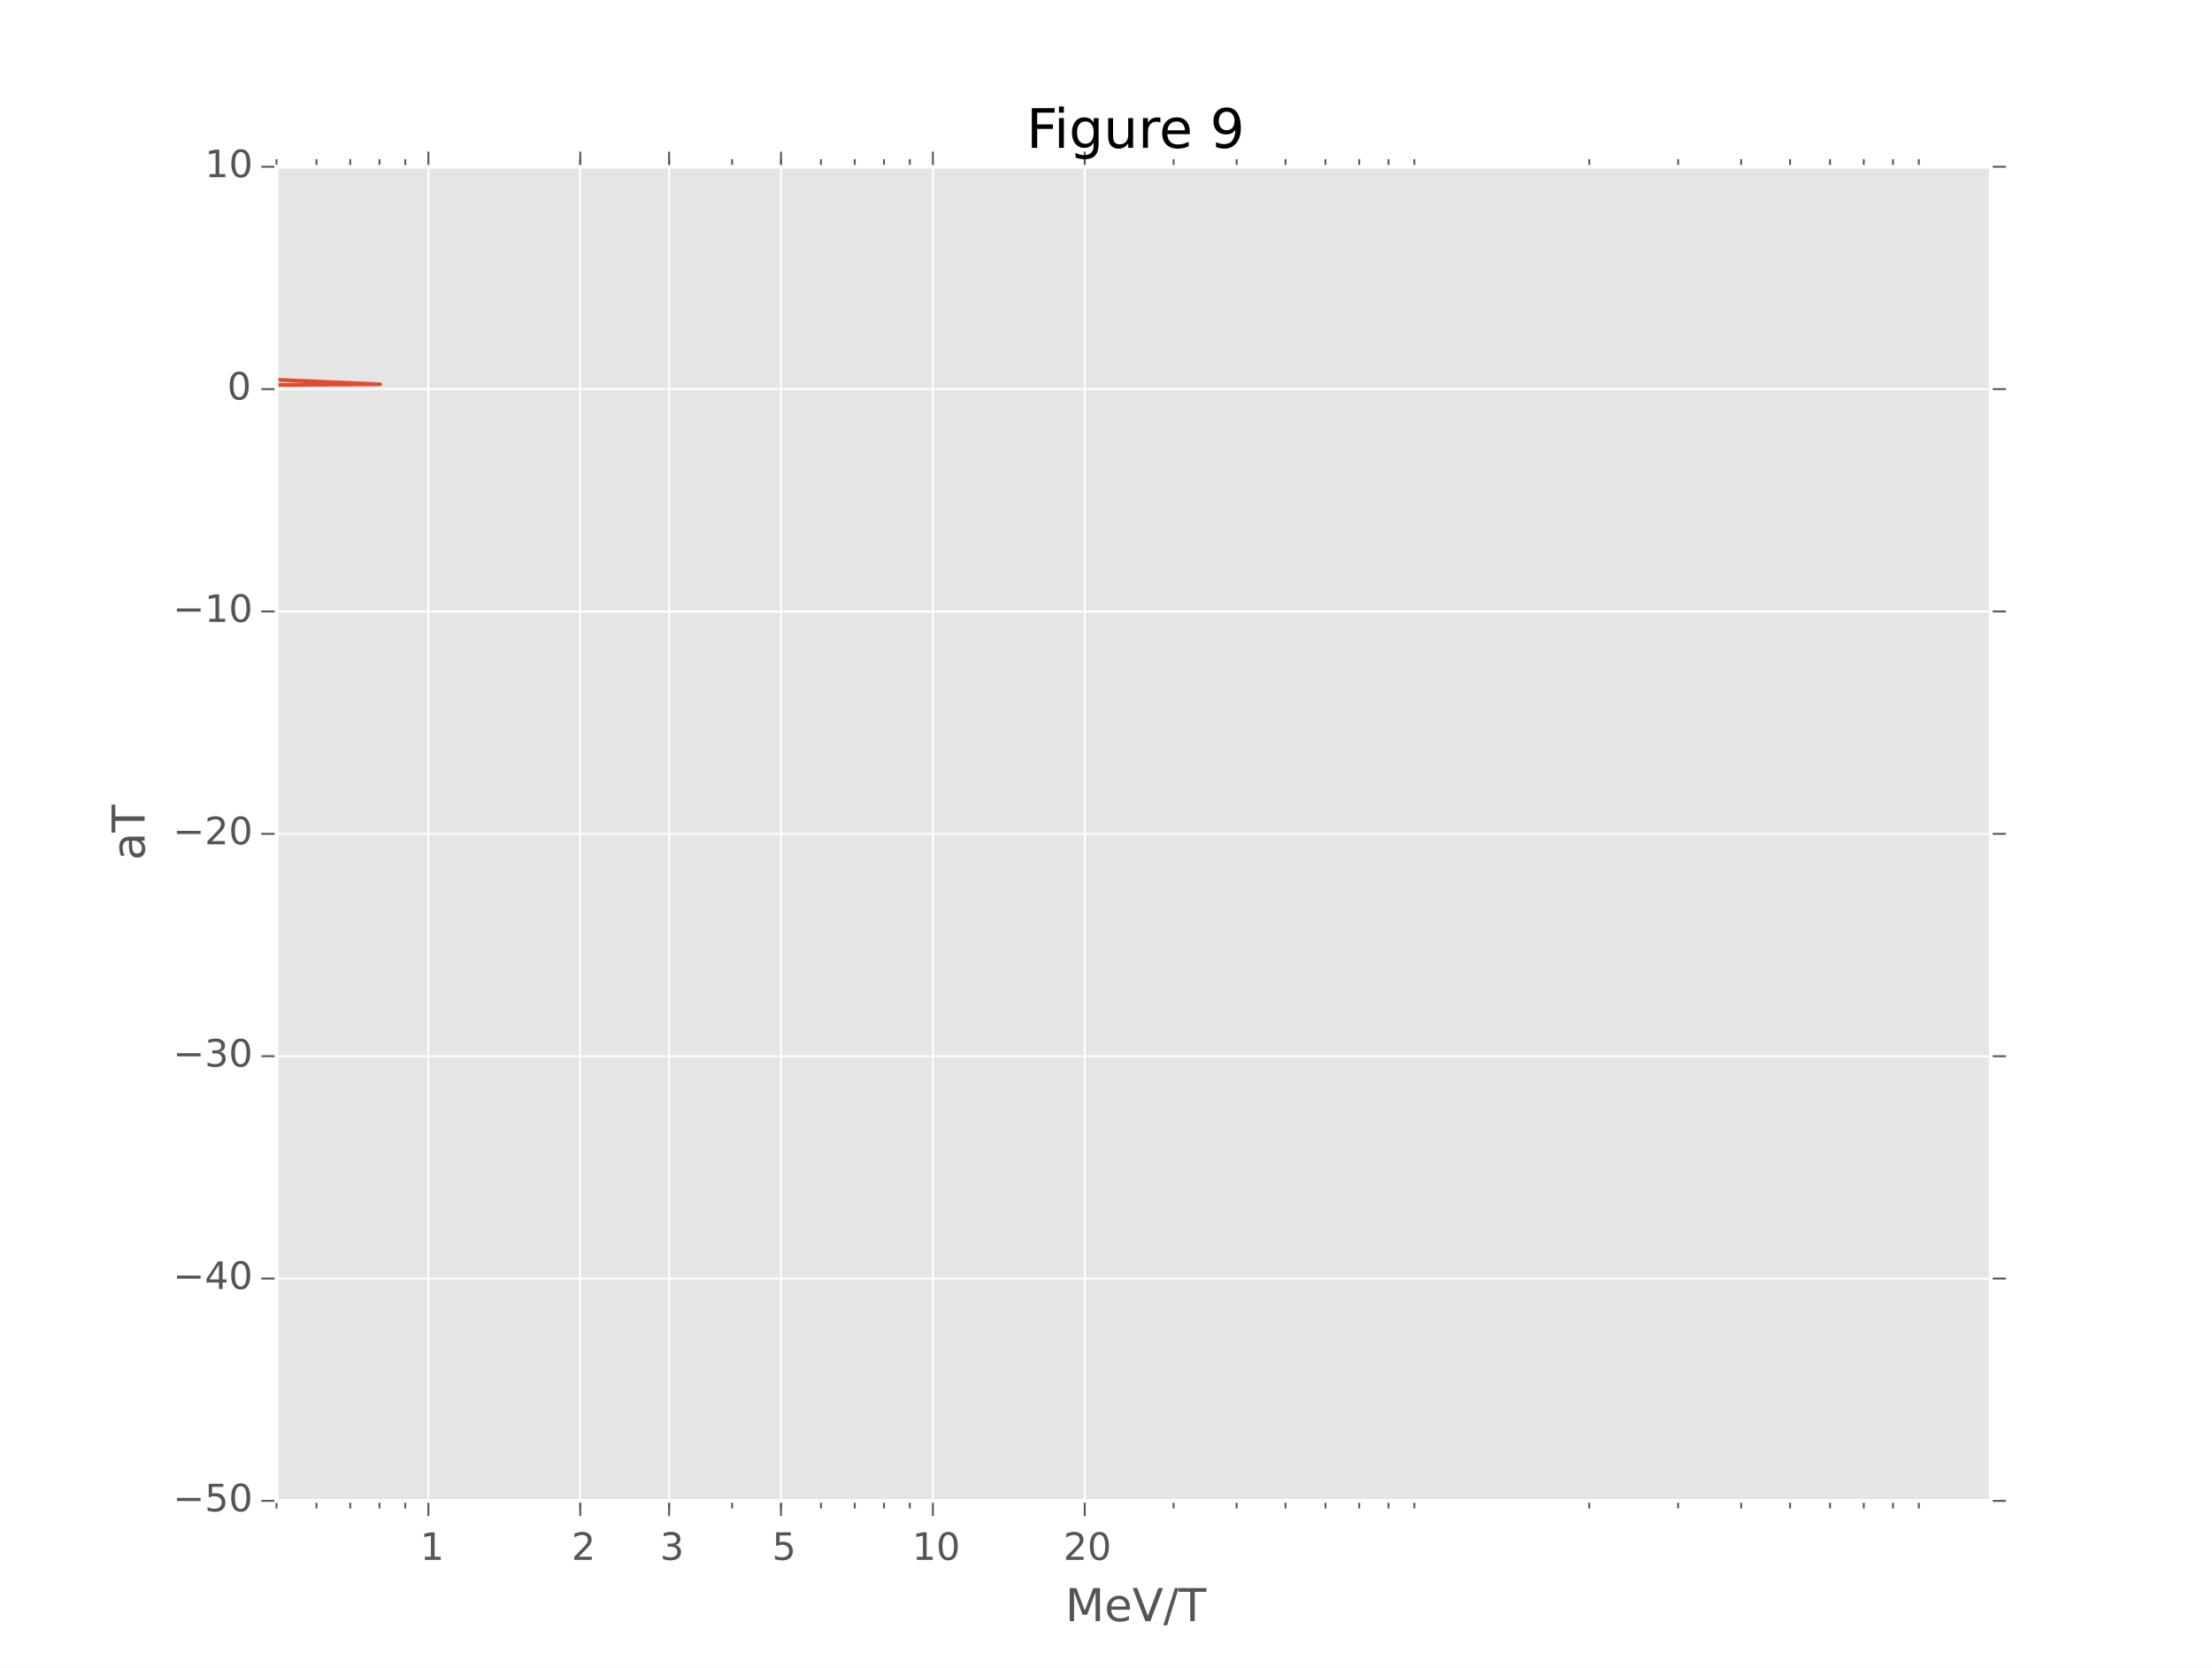
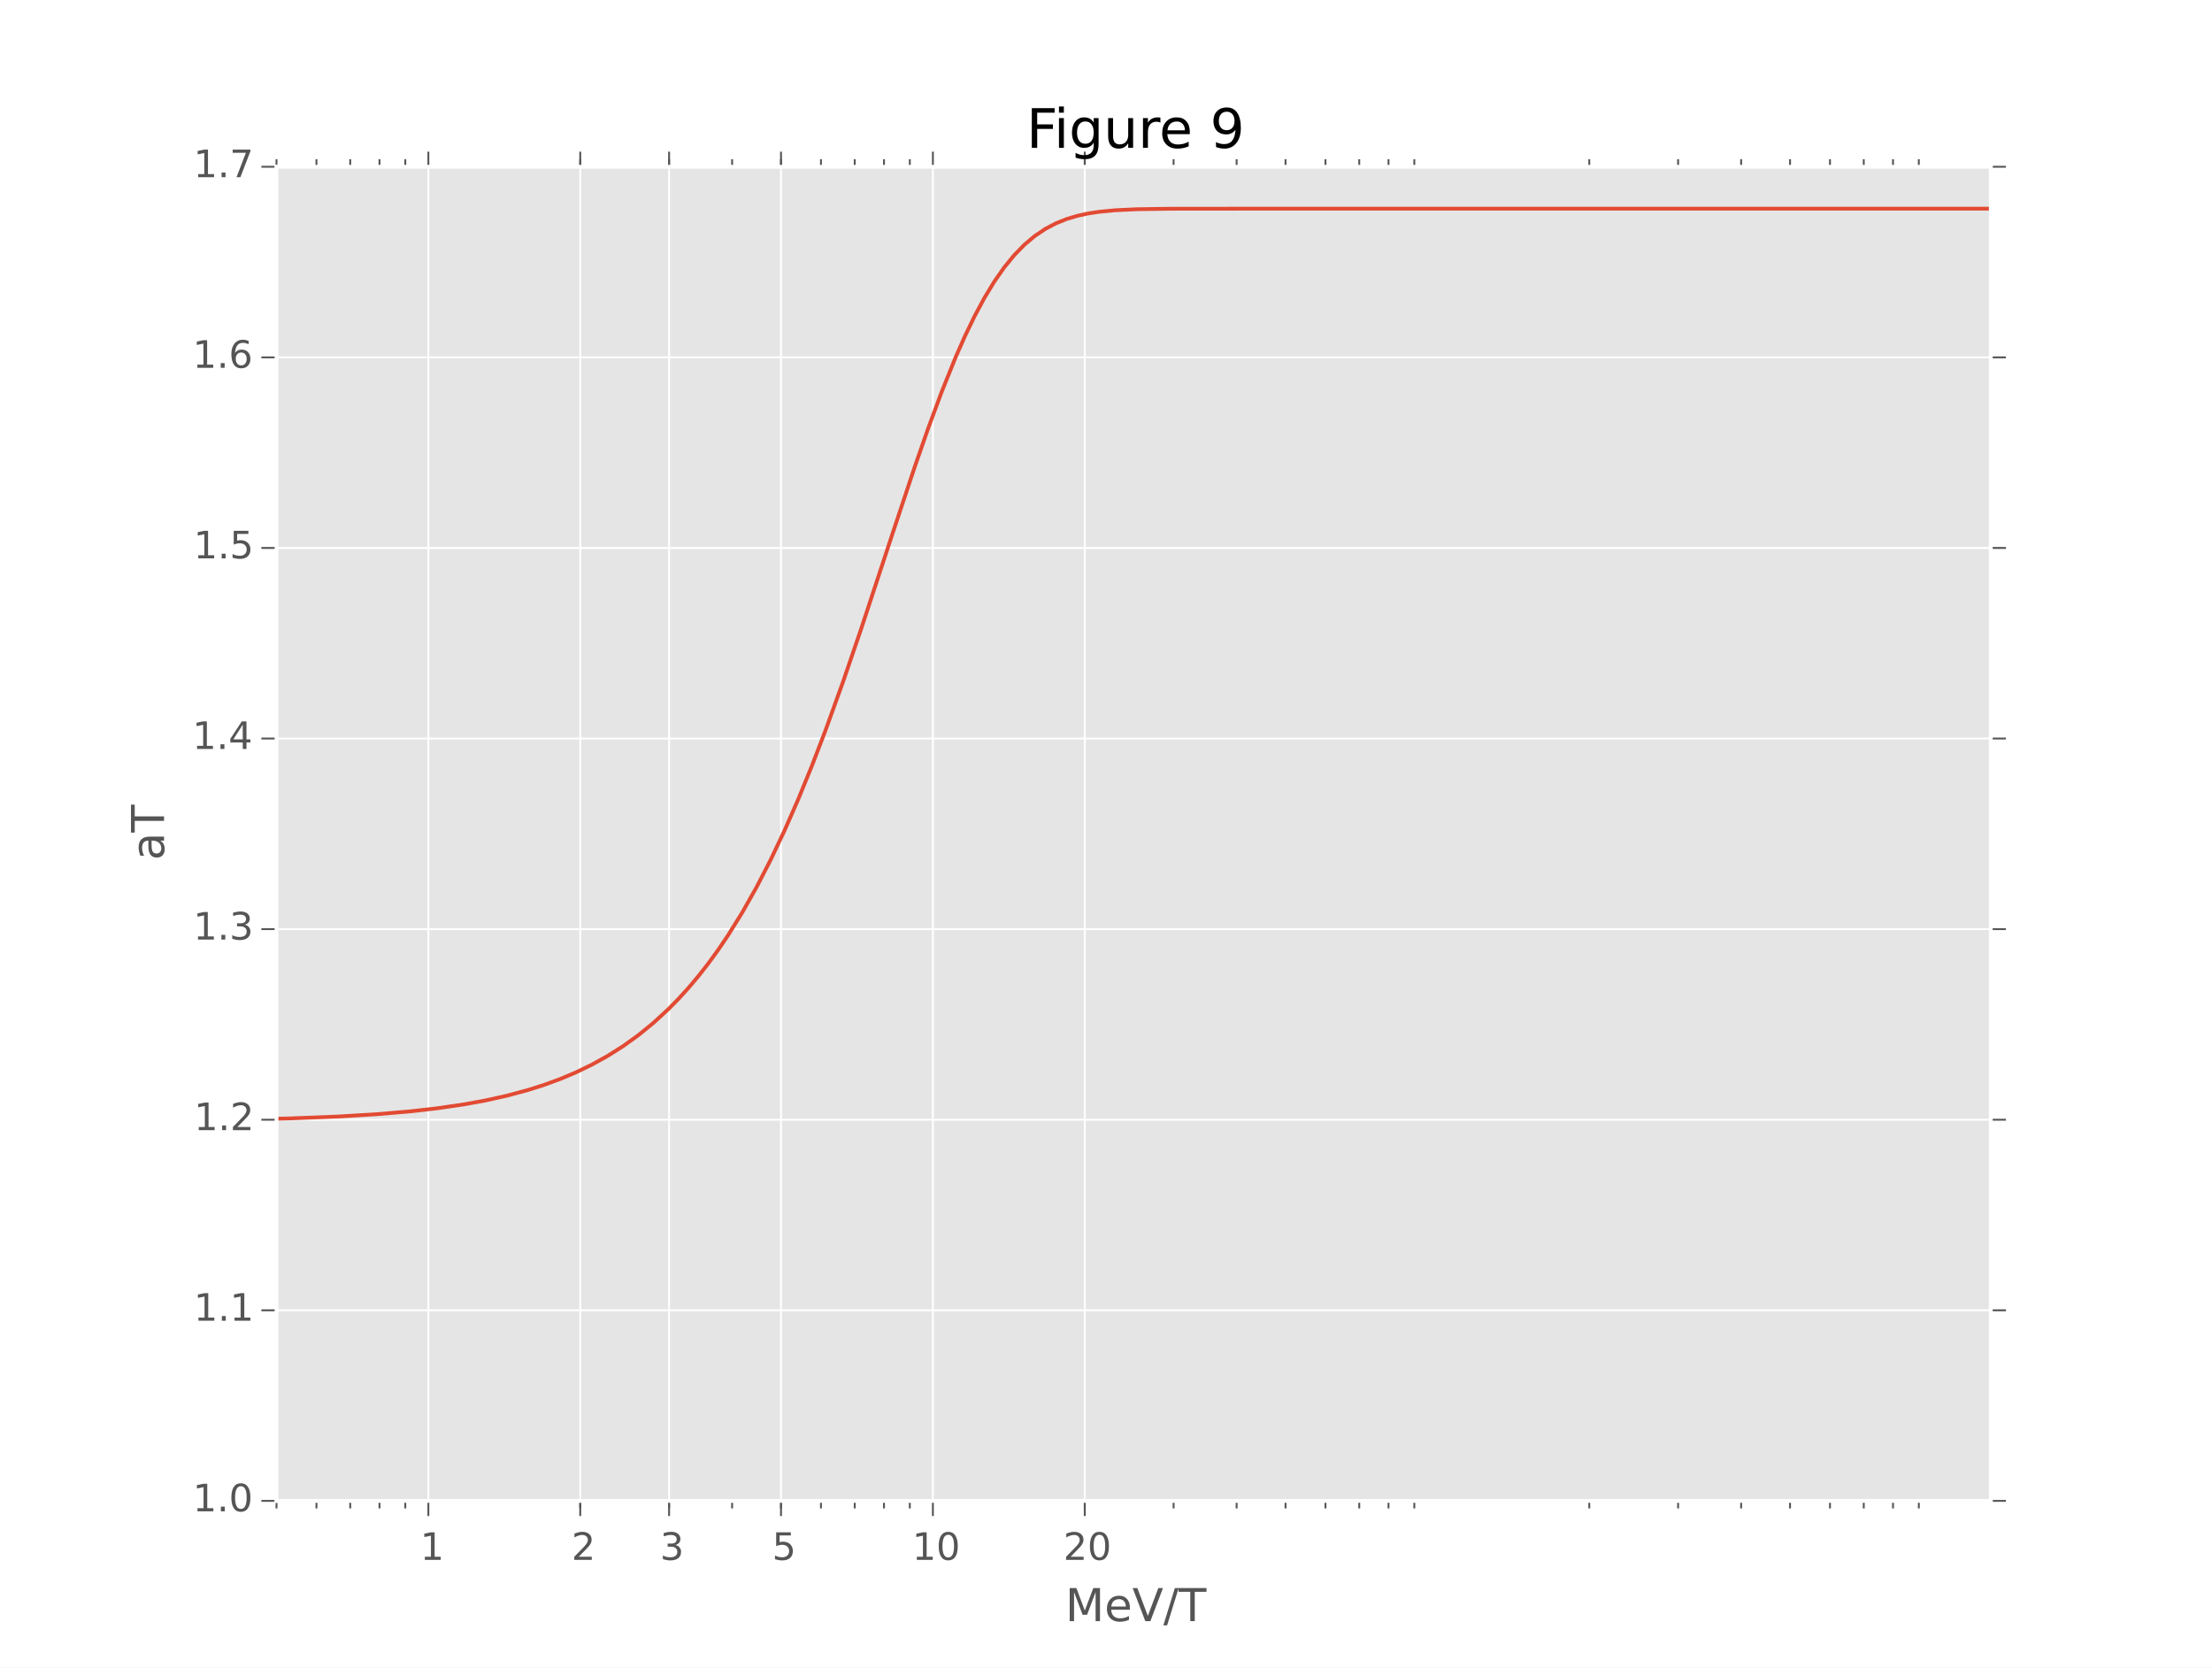
<svg xmlns="http://www.w3.org/2000/svg" xmlns:xlink="http://www.w3.org/1999/xlink" height="441pt" version="1.1" viewBox="0 0 585 441" width="585pt">
  <defs>
    <style type="text/css">
*{stroke-linecap:butt;stroke-linejoin:round;}
  </style>
  </defs>
  <g id="figure_1">
    <g id="patch_1">
      <path d=" M0 441 L585 441 L585 0 L0 0 z " style="fill:#ffffff;" />
    </g>
    <g id="axes_1">
      <g id="patch_2">
        <path d=" M73.125 396.9 L526.5 396.9 L526.5 44.1 L73.125 44.1 z " style="fill:#e5e5e5;" />
      </g>
      <g id="matplotlib.axis_1">
        <g id="xtick_1">
          <g id="line2d_1">
            <path clip-path="url(#p5873ec822d)" d=" M113.29 396.9 L113.29 44.1" style="fill:none;stroke:#ffffff;stroke-linecap:square;stroke-width:0.5;" />
          </g>
          <g id="line2d_2">
            <defs>
              <path d=" M0 0 L0 4" id="m64c3aef5f4" style="stroke:#555555;stroke-width:0.5;" />
            </defs>
            <g>
              <use style="fill:#555555;stroke:#555555;stroke-width:0.5;" x="113.29" xlink:href="#m64c3aef5f4" y="396.9" />
            </g>
          </g>
          <g id="line2d_3">
            <defs>
              <path d=" M0 0 L0 -4" id="m91191bb255" style="stroke:#555555;stroke-width:0.5;" />
            </defs>
            <g>
              <use style="fill:#555555;stroke:#555555;stroke-width:0.5;" x="113.29" xlink:href="#m91191bb255" y="44.1" />
            </g>
          </g>
          <g id="text_1">
            <defs>
              <path d=" M12.406 8.297 L28.516 8.297 L28.516 63.922 L10.984 60.406 L10.984 69.391 L28.422 72.906 L38.281 72.906 L38.281 8.297 L54.391 8.297 L54.391 0 L12.406 0 z " id="BitstreamVeraSans-Roman-31" />
            </defs>
            <g style="fill:#555555;" transform="translate(111.12 412.4984)scale(0.1 -0.1)">
              <use xlink:href="#BitstreamVeraSans-Roman-31" />
            </g>
          </g>
        </g>
        <g id="xtick_2">
          <g id="line2d_4">
            <path clip-path="url(#p5873ec822d)" d=" M153.456 396.9 L153.456 44.1" style="fill:none;stroke:#ffffff;stroke-linecap:square;stroke-width:0.5;" />
          </g>
          <g id="line2d_5">
            <g>
              <use style="fill:#555555;stroke:#555555;stroke-width:0.5;" x="153.456" xlink:href="#m64c3aef5f4" y="396.9" />
            </g>
          </g>
          <g id="line2d_6">
            <g>
              <use style="fill:#555555;stroke:#555555;stroke-width:0.5;" x="153.456" xlink:href="#m91191bb255" y="44.1" />
            </g>
          </g>
          <g id="text_2">
            <defs>
              <path d=" M19.188 8.297 L53.609 8.297 L53.609 0 L7.328 0 L7.328 8.297 Q12.938 14.109 22.625 23.891 Q32.328 33.688 34.812 36.531 Q39.547 41.844 41.422 45.531 Q43.312 49.219 43.312 52.781 Q43.312 58.594 39.234 62.25 Q35.156 65.922 28.609 65.922 Q23.969 65.922 18.812 64.312 Q13.672 62.703 7.812 59.422 L7.812 69.391 Q13.766 71.781 18.938 73 Q24.125 74.219 28.422 74.219 Q39.75 74.219 46.484 68.547 Q53.219 62.891 53.219 53.422 Q53.219 48.922 51.531 44.891 Q49.859 40.875 45.406 35.406 Q44.188 33.984 37.641 27.219 Q31.109 20.453 19.188 8.297" id="BitstreamVeraSans-Roman-32" />
            </defs>
            <g style="fill:#555555;" transform="translate(151.1417 412.4984)scale(0.1 -0.1)">
              <use xlink:href="#BitstreamVeraSans-Roman-32" />
            </g>
          </g>
        </g>
        <g id="xtick_3">
          <g id="line2d_7">
            <path clip-path="url(#p5873ec822d)" d=" M176.951 396.9 L176.951 44.1" style="fill:none;stroke:#ffffff;stroke-linecap:square;stroke-width:0.5;" />
          </g>
          <g id="line2d_8">
            <g>
              <use style="fill:#555555;stroke:#555555;stroke-width:0.5;" x="176.951" xlink:href="#m64c3aef5f4" y="396.9" />
            </g>
          </g>
          <g id="line2d_9">
            <g>
              <use style="fill:#555555;stroke:#555555;stroke-width:0.5;" x="176.951" xlink:href="#m91191bb255" y="44.1" />
            </g>
          </g>
          <g id="text_3">
            <defs>
              <path d=" M40.578 39.312 Q47.656 37.797 51.625 33 Q55.609 28.219 55.609 21.188 Q55.609 10.406 48.188 4.484 Q40.766 -1.422 27.094 -1.422 Q22.516 -1.422 17.656 -0.516 Q12.797 0.391 7.625 2.203 L7.625 11.719 Q11.719 9.328 16.594 8.109 Q21.484 6.891 26.812 6.891 Q36.078 6.891 40.938 10.547 Q45.797 14.203 45.797 21.188 Q45.797 27.641 41.281 31.266 Q36.766 34.906 28.719 34.906 L20.219 34.906 L20.219 43.016 L29.109 43.016 Q36.375 43.016 40.234 45.922 Q44.094 48.828 44.094 54.297 Q44.094 59.906 40.109 62.906 Q36.141 65.922 28.719 65.922 Q24.656 65.922 20.016 65.031 Q15.375 64.156 9.812 62.312 L9.812 71.094 Q15.438 72.656 20.344 73.438 Q25.25 74.219 29.594 74.219 Q40.828 74.219 47.359 69.109 Q53.906 64.016 53.906 55.328 Q53.906 49.266 50.438 45.094 Q46.969 40.922 40.578 39.312" id="BitstreamVeraSans-Roman-33" />
            </defs>
            <g style="fill:#555555;" transform="translate(174.5517 412.4984)scale(0.1 -0.1)">
              <use xlink:href="#BitstreamVeraSans-Roman-33" />
            </g>
          </g>
        </g>
        <g id="xtick_4">
          <g id="line2d_10">
            <path clip-path="url(#p5873ec822d)" d=" M206.551 396.9 L206.551 44.1" style="fill:none;stroke:#ffffff;stroke-linecap:square;stroke-width:0.5;" />
          </g>
          <g id="line2d_11">
            <g>
              <use style="fill:#555555;stroke:#555555;stroke-width:0.5;" x="206.551" xlink:href="#m64c3aef5f4" y="396.9" />
            </g>
          </g>
          <g id="line2d_12">
            <g>
              <use style="fill:#555555;stroke:#555555;stroke-width:0.5;" x="206.551" xlink:href="#m91191bb255" y="44.1" />
            </g>
          </g>
          <g id="text_4">
            <defs>
              <path d=" M10.797 72.906 L49.516 72.906 L49.516 64.594 L19.828 64.594 L19.828 46.734 Q21.969 47.469 24.109 47.828 Q26.266 48.188 28.422 48.188 Q40.625 48.188 47.75 41.5 Q54.891 34.812 54.891 23.391 Q54.891 11.625 47.562 5.094 Q40.234 -1.422 26.906 -1.422 Q22.312 -1.422 17.547 -0.641 Q12.797 0.141 7.719 1.703 L7.719 11.625 Q12.109 9.234 16.797 8.062 Q21.484 6.891 26.703 6.891 Q35.156 6.891 40.078 11.328 Q45.016 15.766 45.016 23.391 Q45.016 31 40.078 35.438 Q35.156 39.891 26.703 39.891 Q22.75 39.891 18.812 39.016 Q14.891 38.141 10.797 36.281 z " id="BitstreamVeraSans-Roman-35" />
            </defs>
            <g style="fill:#555555;" transform="translate(204.1928 412.4984)scale(0.1 -0.1)">
              <use xlink:href="#BitstreamVeraSans-Roman-35" />
            </g>
          </g>
        </g>
        <g id="xtick_5">
          <g id="line2d_13">
            <path clip-path="url(#p5873ec822d)" d=" M246.717 396.9 L246.717 44.1" style="fill:none;stroke:#ffffff;stroke-linecap:square;stroke-width:0.5;" />
          </g>
          <g id="line2d_14">
            <g>
              <use style="fill:#555555;stroke:#555555;stroke-width:0.5;" x="246.717" xlink:href="#m64c3aef5f4" y="396.9" />
            </g>
          </g>
          <g id="line2d_15">
            <g>
              <use style="fill:#555555;stroke:#555555;stroke-width:0.5;" x="246.717" xlink:href="#m91191bb255" y="44.1" />
            </g>
          </g>
          <g id="text_5">
            <defs>
              <path d=" M31.781 66.406 Q24.172 66.406 20.328 58.906 Q16.5 51.422 16.5 36.375 Q16.5 21.391 20.328 13.891 Q24.172 6.391 31.781 6.391 Q39.453 6.391 43.281 13.891 Q47.125 21.391 47.125 36.375 Q47.125 51.422 43.281 58.906 Q39.453 66.406 31.781 66.406 M31.781 74.219 Q44.047 74.219 50.516 64.516 Q56.984 54.828 56.984 36.375 Q56.984 17.969 50.516 8.266 Q44.047 -1.422 31.781 -1.422 Q19.531 -1.422 13.062 8.266 Q6.594 17.969 6.594 36.375 Q6.594 54.828 13.062 64.516 Q19.531 74.219 31.781 74.219" id="BitstreamVeraSans-Roman-30" />
            </defs>
            <g style="fill:#555555;" transform="translate(241.2355 412.4984)scale(0.1 -0.1)">
              <use xlink:href="#BitstreamVeraSans-Roman-31" />
              <use x="63.623" xlink:href="#BitstreamVeraSans-Roman-30" />
            </g>
          </g>
        </g>
        <g id="xtick_6">
          <g id="line2d_16">
            <path clip-path="url(#p5873ec822d)" d=" M286.882 396.9 L286.882 44.1" style="fill:none;stroke:#ffffff;stroke-linecap:square;stroke-width:0.5;" />
          </g>
          <g id="line2d_17">
            <g>
              <use style="fill:#555555;stroke:#555555;stroke-width:0.5;" x="286.882" xlink:href="#m64c3aef5f4" y="396.9" />
            </g>
          </g>
          <g id="line2d_18">
            <g>
              <use style="fill:#555555;stroke:#555555;stroke-width:0.5;" x="286.882" xlink:href="#m91191bb255" y="44.1" />
            </g>
          </g>
          <g id="text_6">
            <g style="fill:#555555;" transform="translate(281.2181 412.4984)scale(0.1 -0.1)">
              <use xlink:href="#BitstreamVeraSans-Roman-32" />
              <use x="63.623" xlink:href="#BitstreamVeraSans-Roman-30" />
            </g>
          </g>
        </g>
        <g id="xtick_7">
          <g id="line2d_19">
            <defs>
              <path d=" M0 0 L0 2" id="m7c1be8cc89" style="stroke:#555555;stroke-width:0.5;" />
            </defs>
            <g>
              <use style="fill:#555555;stroke:#555555;stroke-width:0.5;" x="73.125" xlink:href="#m7c1be8cc89" y="396.9" />
            </g>
          </g>
          <g id="line2d_20">
            <defs>
              <path d=" M0 0 L0 -2" id="m590dc32cdf" style="stroke:#555555;stroke-width:0.5;" />
            </defs>
            <g>
              <use style="fill:#555555;stroke:#555555;stroke-width:0.5;" x="73.125" xlink:href="#m590dc32cdf" y="44.1" />
            </g>
          </g>
        </g>
        <g id="xtick_8">
          <g id="line2d_21">
            <g>
              <use style="fill:#555555;stroke:#555555;stroke-width:0.5;" x="83.69" xlink:href="#m7c1be8cc89" y="396.9" />
            </g>
          </g>
          <g id="line2d_22">
            <g>
              <use style="fill:#555555;stroke:#555555;stroke-width:0.5;" x="83.69" xlink:href="#m590dc32cdf" y="44.1" />
            </g>
          </g>
        </g>
        <g id="xtick_9">
          <g id="line2d_23">
            <g>
              <use style="fill:#555555;stroke:#555555;stroke-width:0.5;" x="92.622" xlink:href="#m7c1be8cc89" y="396.9" />
            </g>
          </g>
          <g id="line2d_24">
            <g>
              <use style="fill:#555555;stroke:#555555;stroke-width:0.5;" x="92.622" xlink:href="#m590dc32cdf" y="44.1" />
            </g>
          </g>
        </g>
        <g id="xtick_10">
          <g id="line2d_25">
            <g>
              <use style="fill:#555555;stroke:#555555;stroke-width:0.5;" x="100.36" xlink:href="#m7c1be8cc89" y="396.9" />
            </g>
          </g>
          <g id="line2d_26">
            <g>
              <use style="fill:#555555;stroke:#555555;stroke-width:0.5;" x="100.36" xlink:href="#m590dc32cdf" y="44.1" />
            </g>
          </g>
        </g>
        <g id="xtick_11">
          <g id="line2d_27">
            <g>
              <use style="fill:#555555;stroke:#555555;stroke-width:0.5;" x="107.185" xlink:href="#m7c1be8cc89" y="396.9" />
            </g>
          </g>
          <g id="line2d_28">
            <g>
              <use style="fill:#555555;stroke:#555555;stroke-width:0.5;" x="107.185" xlink:href="#m590dc32cdf" y="44.1" />
            </g>
          </g>
        </g>
        <g id="xtick_12">
          <g id="line2d_29">
            <g>
              <use style="fill:#555555;stroke:#555555;stroke-width:0.5;" x="153.456" xlink:href="#m7c1be8cc89" y="396.9" />
            </g>
          </g>
          <g id="line2d_30">
            <g>
              <use style="fill:#555555;stroke:#555555;stroke-width:0.5;" x="153.456" xlink:href="#m590dc32cdf" y="44.1" />
            </g>
          </g>
        </g>
        <g id="xtick_13">
          <g id="line2d_31">
            <g>
              <use style="fill:#555555;stroke:#555555;stroke-width:0.5;" x="176.951" xlink:href="#m7c1be8cc89" y="396.9" />
            </g>
          </g>
          <g id="line2d_32">
            <g>
              <use style="fill:#555555;stroke:#555555;stroke-width:0.5;" x="176.951" xlink:href="#m590dc32cdf" y="44.1" />
            </g>
          </g>
        </g>
        <g id="xtick_14">
          <g id="line2d_33">
            <g>
              <use style="fill:#555555;stroke:#555555;stroke-width:0.5;" x="193.621" xlink:href="#m7c1be8cc89" y="396.9" />
            </g>
          </g>
          <g id="line2d_34">
            <g>
              <use style="fill:#555555;stroke:#555555;stroke-width:0.5;" x="193.621" xlink:href="#m590dc32cdf" y="44.1" />
            </g>
          </g>
        </g>
        <g id="xtick_15">
          <g id="line2d_35">
            <g>
              <use style="fill:#555555;stroke:#555555;stroke-width:0.5;" x="206.551" xlink:href="#m7c1be8cc89" y="396.9" />
            </g>
          </g>
          <g id="line2d_36">
            <g>
              <use style="fill:#555555;stroke:#555555;stroke-width:0.5;" x="206.551" xlink:href="#m590dc32cdf" y="44.1" />
            </g>
          </g>
        </g>
        <g id="xtick_16">
          <g id="line2d_37">
            <g>
              <use style="fill:#555555;stroke:#555555;stroke-width:0.5;" x="217.116" xlink:href="#m7c1be8cc89" y="396.9" />
            </g>
          </g>
          <g id="line2d_38">
            <g>
              <use style="fill:#555555;stroke:#555555;stroke-width:0.5;" x="217.116" xlink:href="#m590dc32cdf" y="44.1" />
            </g>
          </g>
        </g>
        <g id="xtick_17">
          <g id="line2d_39">
            <g>
              <use style="fill:#555555;stroke:#555555;stroke-width:0.5;" x="226.049" xlink:href="#m7c1be8cc89" y="396.9" />
            </g>
          </g>
          <g id="line2d_40">
            <g>
              <use style="fill:#555555;stroke:#555555;stroke-width:0.5;" x="226.049" xlink:href="#m590dc32cdf" y="44.1" />
            </g>
          </g>
        </g>
        <g id="xtick_18">
          <g id="line2d_41">
            <g>
              <use style="fill:#555555;stroke:#555555;stroke-width:0.5;" x="233.786" xlink:href="#m7c1be8cc89" y="396.9" />
            </g>
          </g>
          <g id="line2d_42">
            <g>
              <use style="fill:#555555;stroke:#555555;stroke-width:0.5;" x="233.786" xlink:href="#m590dc32cdf" y="44.1" />
            </g>
          </g>
        </g>
        <g id="xtick_19">
          <g id="line2d_43">
            <g>
              <use style="fill:#555555;stroke:#555555;stroke-width:0.5;" x="240.612" xlink:href="#m7c1be8cc89" y="396.9" />
            </g>
          </g>
          <g id="line2d_44">
            <g>
              <use style="fill:#555555;stroke:#555555;stroke-width:0.5;" x="240.612" xlink:href="#m590dc32cdf" y="44.1" />
            </g>
          </g>
        </g>
        <g id="xtick_20">
          <g id="line2d_45">
            <g>
              <use style="fill:#555555;stroke:#555555;stroke-width:0.5;" x="286.882" xlink:href="#m7c1be8cc89" y="396.9" />
            </g>
          </g>
          <g id="line2d_46">
            <g>
              <use style="fill:#555555;stroke:#555555;stroke-width:0.5;" x="286.882" xlink:href="#m590dc32cdf" y="44.1" />
            </g>
          </g>
        </g>
        <g id="xtick_21">
          <g id="line2d_47">
            <g>
              <use style="fill:#555555;stroke:#555555;stroke-width:0.5;" x="310.377" xlink:href="#m7c1be8cc89" y="396.9" />
            </g>
          </g>
          <g id="line2d_48">
            <g>
              <use style="fill:#555555;stroke:#555555;stroke-width:0.5;" x="310.377" xlink:href="#m590dc32cdf" y="44.1" />
            </g>
          </g>
        </g>
        <g id="xtick_22">
          <g id="line2d_49">
            <g>
              <use style="fill:#555555;stroke:#555555;stroke-width:0.5;" x="327.048" xlink:href="#m7c1be8cc89" y="396.9" />
            </g>
          </g>
          <g id="line2d_50">
            <g>
              <use style="fill:#555555;stroke:#555555;stroke-width:0.5;" x="327.048" xlink:href="#m590dc32cdf" y="44.1" />
            </g>
          </g>
        </g>
        <g id="xtick_23">
          <g id="line2d_51">
            <g>
              <use style="fill:#555555;stroke:#555555;stroke-width:0.5;" x="339.978" xlink:href="#m7c1be8cc89" y="396.9" />
            </g>
          </g>
          <g id="line2d_52">
            <g>
              <use style="fill:#555555;stroke:#555555;stroke-width:0.5;" x="339.978" xlink:href="#m590dc32cdf" y="44.1" />
            </g>
          </g>
        </g>
        <g id="xtick_24">
          <g id="line2d_53">
            <g>
              <use style="fill:#555555;stroke:#555555;stroke-width:0.5;" x="350.543" xlink:href="#m7c1be8cc89" y="396.9" />
            </g>
          </g>
          <g id="line2d_54">
            <g>
              <use style="fill:#555555;stroke:#555555;stroke-width:0.5;" x="350.543" xlink:href="#m590dc32cdf" y="44.1" />
            </g>
          </g>
        </g>
        <g id="xtick_25">
          <g id="line2d_55">
            <g>
              <use style="fill:#555555;stroke:#555555;stroke-width:0.5;" x="359.475" xlink:href="#m7c1be8cc89" y="396.9" />
            </g>
          </g>
          <g id="line2d_56">
            <g>
              <use style="fill:#555555;stroke:#555555;stroke-width:0.5;" x="359.475" xlink:href="#m590dc32cdf" y="44.1" />
            </g>
          </g>
        </g>
        <g id="xtick_26">
          <g id="line2d_57">
            <g>
              <use style="fill:#555555;stroke:#555555;stroke-width:0.5;" x="367.213" xlink:href="#m7c1be8cc89" y="396.9" />
            </g>
          </g>
          <g id="line2d_58">
            <g>
              <use style="fill:#555555;stroke:#555555;stroke-width:0.5;" x="367.213" xlink:href="#m590dc32cdf" y="44.1" />
            </g>
          </g>
        </g>
        <g id="xtick_27">
          <g id="line2d_59">
            <g>
              <use style="fill:#555555;stroke:#555555;stroke-width:0.5;" x="374.038" xlink:href="#m7c1be8cc89" y="396.9" />
            </g>
          </g>
          <g id="line2d_60">
            <g>
              <use style="fill:#555555;stroke:#555555;stroke-width:0.5;" x="374.038" xlink:href="#m590dc32cdf" y="44.1" />
            </g>
          </g>
        </g>
        <g id="xtick_28">
          <g id="line2d_61">
            <g>
              <use style="fill:#555555;stroke:#555555;stroke-width:0.5;" x="420.309" xlink:href="#m7c1be8cc89" y="396.9" />
            </g>
          </g>
          <g id="line2d_62">
            <g>
              <use style="fill:#555555;stroke:#555555;stroke-width:0.5;" x="420.309" xlink:href="#m590dc32cdf" y="44.1" />
            </g>
          </g>
        </g>
        <g id="xtick_29">
          <g id="line2d_63">
            <g>
              <use style="fill:#555555;stroke:#555555;stroke-width:0.5;" x="443.804" xlink:href="#m7c1be8cc89" y="396.9" />
            </g>
          </g>
          <g id="line2d_64">
            <g>
              <use style="fill:#555555;stroke:#555555;stroke-width:0.5;" x="443.804" xlink:href="#m590dc32cdf" y="44.1" />
            </g>
          </g>
        </g>
        <g id="xtick_30">
          <g id="line2d_65">
            <g>
              <use style="fill:#555555;stroke:#555555;stroke-width:0.5;" x="460.474" xlink:href="#m7c1be8cc89" y="396.9" />
            </g>
          </g>
          <g id="line2d_66">
            <g>
              <use style="fill:#555555;stroke:#555555;stroke-width:0.5;" x="460.474" xlink:href="#m590dc32cdf" y="44.1" />
            </g>
          </g>
        </g>
        <g id="xtick_31">
          <g id="line2d_67">
            <g>
              <use style="fill:#555555;stroke:#555555;stroke-width:0.5;" x="473.404" xlink:href="#m7c1be8cc89" y="396.9" />
            </g>
          </g>
          <g id="line2d_68">
            <g>
              <use style="fill:#555555;stroke:#555555;stroke-width:0.5;" x="473.404" xlink:href="#m590dc32cdf" y="44.1" />
            </g>
          </g>
        </g>
        <g id="xtick_32">
          <g id="line2d_69">
            <g>
              <use style="fill:#555555;stroke:#555555;stroke-width:0.5;" x="483.969" xlink:href="#m7c1be8cc89" y="396.9" />
            </g>
          </g>
          <g id="line2d_70">
            <g>
              <use style="fill:#555555;stroke:#555555;stroke-width:0.5;" x="483.969" xlink:href="#m590dc32cdf" y="44.1" />
            </g>
          </g>
        </g>
        <g id="xtick_33">
          <g id="line2d_71">
            <g>
              <use style="fill:#555555;stroke:#555555;stroke-width:0.5;" x="492.902" xlink:href="#m7c1be8cc89" y="396.9" />
            </g>
          </g>
          <g id="line2d_72">
            <g>
              <use style="fill:#555555;stroke:#555555;stroke-width:0.5;" x="492.902" xlink:href="#m590dc32cdf" y="44.1" />
            </g>
          </g>
        </g>
        <g id="xtick_34">
          <g id="line2d_73">
            <g>
              <use style="fill:#555555;stroke:#555555;stroke-width:0.5;" x="500.639" xlink:href="#m7c1be8cc89" y="396.9" />
            </g>
          </g>
          <g id="line2d_74">
            <g>
              <use style="fill:#555555;stroke:#555555;stroke-width:0.5;" x="500.639" xlink:href="#m590dc32cdf" y="44.1" />
            </g>
          </g>
        </g>
        <g id="xtick_35">
          <g id="line2d_75">
            <g>
              <use style="fill:#555555;stroke:#555555;stroke-width:0.5;" x="507.464" xlink:href="#m7c1be8cc89" y="396.9" />
            </g>
          </g>
          <g id="line2d_76">
            <g>
              <use style="fill:#555555;stroke:#555555;stroke-width:0.5;" x="507.464" xlink:href="#m590dc32cdf" y="44.1" />
            </g>
          </g>
        </g>
        <g id="text_7">
          <defs>
            <path d=" M56.203 29.594 L56.203 25.203 L14.891 25.203 Q15.484 15.922 20.484 11.062 Q25.484 6.203 34.422 6.203 Q39.594 6.203 44.453 7.469 Q49.312 8.734 54.109 11.281 L54.109 2.781 Q49.266 0.734 44.188 -0.344 Q39.109 -1.422 33.891 -1.422 Q20.797 -1.422 13.156 6.188 Q5.516 13.812 5.516 26.812 Q5.516 40.234 12.766 48.109 Q20.016 56 32.328 56 Q43.359 56 49.781 48.891 Q56.203 41.797 56.203 29.594 M47.219 32.234 Q47.125 39.594 43.094 43.984 Q39.062 48.391 32.422 48.391 Q24.906 48.391 20.391 44.141 Q15.875 39.891 15.188 32.172 z " id="BitstreamVeraSans-Roman-65" />
            <path d=" M9.812 72.906 L24.516 72.906 L43.109 23.297 L61.812 72.906 L76.516 72.906 L76.516 0 L66.891 0 L66.891 64.016 L48.094 14.016 L38.188 14.016 L19.391 64.016 L19.391 0 L9.812 0 z " id="BitstreamVeraSans-Roman-4d" />
            <path d=" M-0.297 72.906 L61.375 72.906 L61.375 64.594 L35.5 64.594 L35.5 0 L25.594 0 L25.594 64.594 L-0.297 64.594 z " id="BitstreamVeraSans-Roman-54" />
            <path d=" M28.609 0 L0.781 72.906 L11.078 72.906 L34.188 11.531 L57.328 72.906 L67.578 72.906 L39.797 0 z " id="BitstreamVeraSans-Roman-56" />
            <path d=" M25.391 72.906 L33.688 72.906 L8.297 -9.281 L0 -9.281 z " id="BitstreamVeraSans-Roman-2f" />
          </defs>
          <g style="fill:#555555;" transform="translate(281.7244 428.6963)scale(0.12 -0.12)">
            <use xlink:href="#BitstreamVeraSans-Roman-4d" />
            <use x="86.279" xlink:href="#BitstreamVeraSans-Roman-65" />
            <use x="147.803" xlink:href="#BitstreamVeraSans-Roman-56" />
            <use x="216.211" xlink:href="#BitstreamVeraSans-Roman-2f" />
            <use x="249.902" xlink:href="#BitstreamVeraSans-Roman-54" />
          </g>
        </g>
      </g>
      <g id="matplotlib.axis_2">
        <g id="ytick_1">
          <g id="line2d_77">
            <path clip-path="url(#p5873ec822d)" d=" M73.125 396.9 L526.5 396.9" style="fill:none;stroke:#ffffff;stroke-linecap:square;stroke-width:0.5;" />
          </g>
          <g id="line2d_78">
            <defs>
              <path d=" M0 0 L-4 0" id="mf591f037a3" style="stroke:#555555;stroke-width:0.5;" />
            </defs>
            <g>
              <use style="fill:#555555;stroke:#555555;stroke-width:0.5;" x="73.125" xlink:href="#mf591f037a3" y="396.9" />
            </g>
          </g>
          <g id="line2d_79">
            <defs>
              <path d=" M0 0 L4 0" id="m9430d3eee0" style="stroke:#555555;stroke-width:0.5;" />
            </defs>
            <g>
              <use style="fill:#555555;stroke:#555555;stroke-width:0.5;" x="526.5" xlink:href="#m9430d3eee0" y="396.9" />
            </g>
          </g>
          <g id="text_8">
            <defs>
-               <path d=" M10.594 35.5 L73.188 35.5 L73.188 27.203 L10.594 27.203 z " id="BitstreamVeraSans-Roman-2212" />
-             </defs>
-             <g style="fill:#555555;" transform="translate(45.74375 399.6594)scale(0.1 -0.1)">
-               <use xlink:href="#BitstreamVeraSans-Roman-2212" />
-               <use x="83.789" xlink:href="#BitstreamVeraSans-Roman-35" />
-               <use x="147.412" xlink:href="#BitstreamVeraSans-Roman-30" />
+               <path d=" M10.688 12.406 L21 12.406 L21 0 L10.688 0 z " id="BitstreamVeraSans-Roman-2e" />
+             </defs>
+             <g style="fill:#555555;" transform="translate(50.98438 399.6594)scale(0.1 -0.1)">
+               <use xlink:href="#BitstreamVeraSans-Roman-31" />
+               <use x="63.623" xlink:href="#BitstreamVeraSans-Roman-2e" />
+               <use x="95.41" xlink:href="#BitstreamVeraSans-Roman-30" />
            </g>
          </g>
        </g>
        <g id="ytick_2">
          <g id="line2d_80">
-             <path clip-path="url(#p5873ec822d)" d=" M73.125 338.1 L526.5 338.1" style="fill:none;stroke:#ffffff;stroke-linecap:square;stroke-width:0.5;" />
+             <path clip-path="url(#p5873ec822d)" d=" M73.125 346.5 L526.5 346.5" style="fill:none;stroke:#ffffff;stroke-linecap:square;stroke-width:0.5;" />
          </g>
          <g id="line2d_81">
            <g>
-               <use style="fill:#555555;stroke:#555555;stroke-width:0.5;" x="73.125" xlink:href="#mf591f037a3" y="338.1" />
+               <use style="fill:#555555;stroke:#555555;stroke-width:0.5;" x="73.125" xlink:href="#mf591f037a3" y="346.5" />
            </g>
          </g>
          <g id="line2d_82">
            <g>
-               <use style="fill:#555555;stroke:#555555;stroke-width:0.5;" x="526.5" xlink:href="#m9430d3eee0" y="338.1" />
+               <use style="fill:#555555;stroke:#555555;stroke-width:0.5;" x="526.5" xlink:href="#m9430d3eee0" y="346.5" />
            </g>
          </g>
          <g id="text_9">
-             <defs>
-               <path d=" M37.797 64.312 L12.891 25.391 L37.797 25.391 z  M35.203 72.906 L47.609 72.906 L47.609 25.391 L58.016 25.391 L58.016 17.188 L47.609 17.188 L47.609 0 L37.797 0 L37.797 17.188 L4.891 17.188 L4.891 26.703 z " id="BitstreamVeraSans-Roman-34" />
-             </defs>
-             <g style="fill:#555555;" transform="translate(45.74375 340.8594)scale(0.1 -0.1)">
-               <use xlink:href="#BitstreamVeraSans-Roman-2212" />
-               <use x="83.789" xlink:href="#BitstreamVeraSans-Roman-34" />
-               <use x="147.412" xlink:href="#BitstreamVeraSans-Roman-30" />
+             <g style="fill:#555555;" transform="translate(51.24375 349.2594)scale(0.1 -0.1)">
+               <use xlink:href="#BitstreamVeraSans-Roman-31" />
+               <use x="63.623" xlink:href="#BitstreamVeraSans-Roman-2e" />
+               <use x="95.41" xlink:href="#BitstreamVeraSans-Roman-31" />
            </g>
          </g>
        </g>
        <g id="ytick_3">
          <g id="line2d_83">
-             <path clip-path="url(#p5873ec822d)" d=" M73.125 279.3 L526.5 279.3" style="fill:none;stroke:#ffffff;stroke-linecap:square;stroke-width:0.5;" />
+             <path clip-path="url(#p5873ec822d)" d=" M73.125 296.1 L526.5 296.1" style="fill:none;stroke:#ffffff;stroke-linecap:square;stroke-width:0.5;" />
          </g>
          <g id="line2d_84">
            <g>
-               <use style="fill:#555555;stroke:#555555;stroke-width:0.5;" x="73.125" xlink:href="#mf591f037a3" y="279.3" />
+               <use style="fill:#555555;stroke:#555555;stroke-width:0.5;" x="73.125" xlink:href="#mf591f037a3" y="296.1" />
            </g>
          </g>
          <g id="line2d_85">
            <g>
-               <use style="fill:#555555;stroke:#555555;stroke-width:0.5;" x="526.5" xlink:href="#m9430d3eee0" y="279.3" />
+               <use style="fill:#555555;stroke:#555555;stroke-width:0.5;" x="526.5" xlink:href="#m9430d3eee0" y="296.1" />
            </g>
          </g>
          <g id="text_10">
-             <g style="fill:#555555;" transform="translate(45.74375 282.0594)scale(0.1 -0.1)">
-               <use xlink:href="#BitstreamVeraSans-Roman-2212" />
-               <use x="83.789" xlink:href="#BitstreamVeraSans-Roman-33" />
-               <use x="147.412" xlink:href="#BitstreamVeraSans-Roman-30" />
+             <g style="fill:#555555;" transform="translate(51.32187 298.8594)scale(0.1 -0.1)">
+               <use xlink:href="#BitstreamVeraSans-Roman-31" />
+               <use x="63.623" xlink:href="#BitstreamVeraSans-Roman-2e" />
+               <use x="95.41" xlink:href="#BitstreamVeraSans-Roman-32" />
            </g>
          </g>
        </g>
        <g id="ytick_4">
          <g id="line2d_86">
-             <path clip-path="url(#p5873ec822d)" d=" M73.125 220.5 L526.5 220.5" style="fill:none;stroke:#ffffff;stroke-linecap:square;stroke-width:0.5;" />
+             <path clip-path="url(#p5873ec822d)" d=" M73.125 245.7 L526.5 245.7" style="fill:none;stroke:#ffffff;stroke-linecap:square;stroke-width:0.5;" />
          </g>
          <g id="line2d_87">
            <g>
-               <use style="fill:#555555;stroke:#555555;stroke-width:0.5;" x="73.125" xlink:href="#mf591f037a3" y="220.5" />
+               <use style="fill:#555555;stroke:#555555;stroke-width:0.5;" x="73.125" xlink:href="#mf591f037a3" y="245.7" />
            </g>
          </g>
          <g id="line2d_88">
            <g>
-               <use style="fill:#555555;stroke:#555555;stroke-width:0.5;" x="526.5" xlink:href="#m9430d3eee0" y="220.5" />
+               <use style="fill:#555555;stroke:#555555;stroke-width:0.5;" x="526.5" xlink:href="#m9430d3eee0" y="245.7" />
            </g>
          </g>
          <g id="text_11">
-             <g style="fill:#555555;" transform="translate(45.74375 223.2594)scale(0.1 -0.1)">
-               <use xlink:href="#BitstreamVeraSans-Roman-2212" />
-               <use x="83.789" xlink:href="#BitstreamVeraSans-Roman-32" />
-               <use x="147.412" xlink:href="#BitstreamVeraSans-Roman-30" />
+             <g style="fill:#555555;" transform="translate(51.12188 248.4594)scale(0.1 -0.1)">
+               <use xlink:href="#BitstreamVeraSans-Roman-31" />
+               <use x="63.623" xlink:href="#BitstreamVeraSans-Roman-2e" />
+               <use x="95.41" xlink:href="#BitstreamVeraSans-Roman-33" />
            </g>
          </g>
        </g>
        <g id="ytick_5">
          <g id="line2d_89">
-             <path clip-path="url(#p5873ec822d)" d=" M73.125 161.7 L526.5 161.7" style="fill:none;stroke:#ffffff;stroke-linecap:square;stroke-width:0.5;" />
+             <path clip-path="url(#p5873ec822d)" d=" M73.125 195.3 L526.5 195.3" style="fill:none;stroke:#ffffff;stroke-linecap:square;stroke-width:0.5;" />
          </g>
          <g id="line2d_90">
            <g>
-               <use style="fill:#555555;stroke:#555555;stroke-width:0.5;" x="73.125" xlink:href="#mf591f037a3" y="161.7" />
+               <use style="fill:#555555;stroke:#555555;stroke-width:0.5;" x="73.125" xlink:href="#mf591f037a3" y="195.3" />
            </g>
          </g>
          <g id="line2d_91">
            <g>
-               <use style="fill:#555555;stroke:#555555;stroke-width:0.5;" x="526.5" xlink:href="#m9430d3eee0" y="161.7" />
+               <use style="fill:#555555;stroke:#555555;stroke-width:0.5;" x="526.5" xlink:href="#m9430d3eee0" y="195.3" />
            </g>
          </g>
          <g id="text_12">
-             <g style="fill:#555555;" transform="translate(45.74375 164.4594)scale(0.1 -0.1)">
-               <use xlink:href="#BitstreamVeraSans-Roman-2212" />
-               <use x="83.789" xlink:href="#BitstreamVeraSans-Roman-31" />
-               <use x="147.412" xlink:href="#BitstreamVeraSans-Roman-30" />
+             <defs>
+               <path d=" M37.797 64.312 L12.891 25.391 L37.797 25.391 z  M35.203 72.906 L47.609 72.906 L47.609 25.391 L58.016 25.391 L58.016 17.188 L47.609 17.188 L47.609 0 L37.797 0 L37.797 17.188 L4.891 17.188 L4.891 26.703 z " id="BitstreamVeraSans-Roman-34" />
+             </defs>
+             <g style="fill:#555555;" transform="translate(50.88125 198.0594)scale(0.1 -0.1)">
+               <use xlink:href="#BitstreamVeraSans-Roman-31" />
+               <use x="63.623" xlink:href="#BitstreamVeraSans-Roman-2e" />
+               <use x="95.41" xlink:href="#BitstreamVeraSans-Roman-34" />
            </g>
          </g>
        </g>
        <g id="ytick_6">
          <g id="line2d_92">
-             <path clip-path="url(#p5873ec822d)" d=" M73.125 102.9 L526.5 102.9" style="fill:none;stroke:#ffffff;stroke-linecap:square;stroke-width:0.5;" />
+             <path clip-path="url(#p5873ec822d)" d=" M73.125 144.9 L526.5 144.9" style="fill:none;stroke:#ffffff;stroke-linecap:square;stroke-width:0.5;" />
          </g>
          <g id="line2d_93">
            <g>
-               <use style="fill:#555555;stroke:#555555;stroke-width:0.5;" x="73.125" xlink:href="#mf591f037a3" y="102.9" />
+               <use style="fill:#555555;stroke:#555555;stroke-width:0.5;" x="73.125" xlink:href="#mf591f037a3" y="144.9" />
            </g>
          </g>
          <g id="line2d_94">
            <g>
-               <use style="fill:#555555;stroke:#555555;stroke-width:0.5;" x="526.5" xlink:href="#m9430d3eee0" y="102.9" />
+               <use style="fill:#555555;stroke:#555555;stroke-width:0.5;" x="526.5" xlink:href="#m9430d3eee0" y="144.9" />
            </g>
          </g>
          <g id="text_13">
-             <g style="fill:#555555;" transform="translate(60.08594 105.6594)scale(0.1 -0.1)">
-               <use xlink:href="#BitstreamVeraSans-Roman-30" />
+             <g style="fill:#555555;" transform="translate(51.19375 147.6594)scale(0.1 -0.1)">
+               <use xlink:href="#BitstreamVeraSans-Roman-31" />
+               <use x="63.623" xlink:href="#BitstreamVeraSans-Roman-2e" />
+               <use x="95.41" xlink:href="#BitstreamVeraSans-Roman-35" />
            </g>
          </g>
        </g>
        <g id="ytick_7">
          <g id="line2d_95">
+             <path clip-path="url(#p5873ec822d)" d=" M73.125 94.5 L526.5 94.5" style="fill:none;stroke:#ffffff;stroke-linecap:square;stroke-width:0.5;" />
+           </g>
+           <g id="line2d_96">
+             <g>
+               <use style="fill:#555555;stroke:#555555;stroke-width:0.5;" x="73.125" xlink:href="#mf591f037a3" y="94.5" />
+             </g>
+           </g>
+           <g id="line2d_97">
+             <g>
+               <use style="fill:#555555;stroke:#555555;stroke-width:0.5;" x="526.5" xlink:href="#m9430d3eee0" y="94.5" />
+             </g>
+           </g>
+           <g id="text_14">
+             <defs>
+               <path d=" M33.016 40.375 Q26.375 40.375 22.484 35.828 Q18.609 31.297 18.609 23.391 Q18.609 15.531 22.484 10.953 Q26.375 6.391 33.016 6.391 Q39.656 6.391 43.531 10.953 Q47.406 15.531 47.406 23.391 Q47.406 31.297 43.531 35.828 Q39.656 40.375 33.016 40.375 M52.594 71.297 L52.594 62.312 Q48.875 64.062 45.094 64.984 Q41.312 65.922 37.594 65.922 Q27.828 65.922 22.672 59.328 Q17.531 52.734 16.797 39.406 Q19.672 43.656 24.016 45.922 Q28.375 48.188 33.594 48.188 Q44.578 48.188 50.953 41.516 Q57.328 34.859 57.328 23.391 Q57.328 12.156 50.688 5.359 Q44.047 -1.422 33.016 -1.422 Q20.359 -1.422 13.672 8.266 Q6.984 17.969 6.984 36.375 Q6.984 53.656 15.188 63.938 Q23.391 74.219 37.203 74.219 Q40.922 74.219 44.703 73.484 Q48.484 72.75 52.594 71.297" id="BitstreamVeraSans-Roman-36" />
+             </defs>
+             <g style="fill:#555555;" transform="translate(50.95 97.25938)scale(0.1 -0.1)">
+               <use xlink:href="#BitstreamVeraSans-Roman-31" />
+               <use x="63.623" xlink:href="#BitstreamVeraSans-Roman-2e" />
+               <use x="95.41" xlink:href="#BitstreamVeraSans-Roman-36" />
+             </g>
+           </g>
+         </g>
+         <g id="ytick_8">
+           <g id="line2d_98">
            <path clip-path="url(#p5873ec822d)" d=" M73.125 44.1 L526.5 44.1" style="fill:none;stroke:#ffffff;stroke-linecap:square;stroke-width:0.5;" />
          </g>
-           <g id="line2d_96">
+           <g id="line2d_99">
            <g>
              <use style="fill:#555555;stroke:#555555;stroke-width:0.5;" x="73.125" xlink:href="#mf591f037a3" y="44.1" />
            </g>
          </g>
-           <g id="line2d_97">
+           <g id="line2d_100">
            <g>
              <use style="fill:#555555;stroke:#555555;stroke-width:0.5;" x="526.5" xlink:href="#m9430d3eee0" y="44.1" />
            </g>
          </g>
-           <g id="text_14">
-             <g style="fill:#555555;" transform="translate(54.1625 46.85938)scale(0.1 -0.1)">
-               <use xlink:href="#BitstreamVeraSans-Roman-31" />
-               <use x="63.623" xlink:href="#BitstreamVeraSans-Roman-30" />
-             </g>
-           </g>
-         </g>
-         <g id="text_15">
+           <g id="text_15">
+             <defs>
+               <path d=" M8.203 72.906 L55.078 72.906 L55.078 68.703 L28.609 0 L18.312 0 L43.219 64.594 L8.203 64.594 z " id="BitstreamVeraSans-Roman-37" />
+             </defs>
+             <g style="fill:#555555;" transform="translate(51.175 46.85938)scale(0.1 -0.1)">
+               <use xlink:href="#BitstreamVeraSans-Roman-31" />
+               <use x="63.623" xlink:href="#BitstreamVeraSans-Roman-2e" />
+               <use x="95.41" xlink:href="#BitstreamVeraSans-Roman-37" />
+             </g>
+           </g>
+         </g>
+         <g id="text_16">
          <defs>
            <path d=" M34.281 27.484 Q23.391 27.484 19.188 25 Q14.984 22.516 14.984 16.5 Q14.984 11.719 18.141 8.906 Q21.297 6.109 26.703 6.109 Q34.188 6.109 38.703 11.406 Q43.219 16.703 43.219 25.484 L43.219 27.484 z  M52.203 31.203 L52.203 0 L43.219 0 L43.219 8.297 Q40.141 3.328 35.547 0.953 Q30.953 -1.422 24.312 -1.422 Q15.922 -1.422 10.953 3.297 Q6 8.016 6 15.922 Q6 25.141 12.172 29.828 Q18.359 34.516 30.609 34.516 L43.219 34.516 L43.219 35.406 Q43.219 41.609 39.141 45 Q35.062 48.391 27.688 48.391 Q23 48.391 18.547 47.266 Q14.109 46.141 10.016 43.891 L10.016 52.203 Q14.938 54.109 19.578 55.047 Q24.219 56 28.609 56 Q40.484 56 46.344 49.844 Q52.203 43.703 52.203 31.203" id="BitstreamVeraSans-Roman-61" />
          </defs>
-           <g style="fill:#555555;" transform="translate(38.24813 227.4994)rotate(-90.0)scale(0.12 -0.12)">
+           <g style="fill:#555555;" transform="translate(43.38562 227.4994)rotate(-90.0)scale(0.12 -0.12)">
            <use xlink:href="#BitstreamVeraSans-Roman-61" />
            <use x="61.279" xlink:href="#BitstreamVeraSans-Roman-54" />
          </g>
        </g>
      </g>
-       <g id="line2d_98">
-         <path clip-path="url(#p5873ec822d)" d=" M-1 96.33 L5.055 96.752 L25.339 98.346 L100.548 101.625 L-1 102.286 L-1 102.286" style="fill:none;stroke:#e24a33;stroke-linecap:square;" />
+       <g id="line2d_101">
+         <path clip-path="url(#p5873ec822d)" d=" M-1 296.444 L34.763 296.383 L60.813 296.114 L76.714 295.754 L89.703 295.244 L99.785 294.633 L108.407 293.898 L115.573 293.086 L122.717 292.043 L128.412 291.002 L134.087 289.741 L139.738 288.216 L143.957 286.871 L148.157 285.33 L152.338 283.568 L156.495 281.558 L160.628 279.273 L164.733 276.682 L168.808 273.756 L172.85 270.462 L176.858 266.768 L179.509 264.069 L182.143 261.169 L184.759 258.061 L187.358 254.736 L189.938 251.187 L192.499 247.406 L196.305 241.292 L200.069 234.631 L203.791 227.417 L207.472 219.65 L211.116 211.34 L214.724 202.508 L218.302 193.187 L223.033 180.078 L227.733 166.337 L235.941 141.418 L241.846 123.672 L245.43 113.385 L249.059 103.581 L252.744 94.439 L255.238 88.799 L257.764 83.577 L260.324 78.811 L262.92 74.53 L265.553 70.752 L268.223 67.482 L270.928 64.708 L273.666 62.407 L276.434 60.543 L279.23 59.068 L282.049 57.932 L284.888 57.079 L287.743 56.456 L290.61 56.014 L294.927 55.596 L300.703 55.326 L309.386 55.2 L336.909 55.175 L526.683 55.175 L526.683 55.175" style="fill:none;stroke:#e24a33;stroke-linecap:square;" />
      </g>
      <g id="patch_3">
        <path d=" M73.125 44.1 L526.5 44.1" style="fill:none;stroke:#ffffff;stroke-linecap:square;stroke-linejoin:miter;" />
      </g>
      <g id="patch_4">
        <path d=" M526.5 396.9 L526.5 44.1" style="fill:none;stroke:#ffffff;stroke-linecap:square;stroke-linejoin:miter;" />
      </g>
      <g id="patch_5">
        <path d=" M73.125 396.9 L526.5 396.9" style="fill:none;stroke:#ffffff;stroke-linecap:square;stroke-linejoin:miter;" />
      </g>
      <g id="patch_6">
        <path d=" M73.125 396.9 L73.125 44.1" style="fill:none;stroke:#ffffff;stroke-linecap:square;stroke-linejoin:miter;" />
      </g>
-       <g id="text_16">
+       <g id="text_17">
        <defs>
          <path id="BitstreamVeraSans-Roman-20" />
          <path d=" M10.984 1.516 L10.984 10.5 Q14.703 8.734 18.5 7.812 Q22.312 6.891 25.984 6.891 Q35.75 6.891 40.891 13.453 Q46.047 20.016 46.781 33.406 Q43.953 29.203 39.594 26.953 Q35.25 24.703 29.984 24.703 Q19.047 24.703 12.672 31.312 Q6.297 37.938 6.297 49.422 Q6.297 60.641 12.938 67.422 Q19.578 74.219 30.609 74.219 Q43.266 74.219 49.922 64.516 Q56.594 54.828 56.594 36.375 Q56.594 19.141 48.406 8.859 Q40.234 -1.422 26.422 -1.422 Q22.703 -1.422 18.891 -0.688 Q15.094 0.047 10.984 1.516 M30.609 32.422 Q37.25 32.422 41.125 36.953 Q45.016 41.5 45.016 49.422 Q45.016 57.281 41.125 61.844 Q37.25 66.406 30.609 66.406 Q23.969 66.406 20.094 61.844 Q16.219 57.281 16.219 49.422 Q16.219 41.5 20.094 36.953 Q23.969 32.422 30.609 32.422" id="BitstreamVeraSans-Roman-39" />
          <path d=" M9.812 72.906 L51.703 72.906 L51.703 64.594 L19.672 64.594 L19.672 43.109 L48.578 43.109 L48.578 34.812 L19.672 34.812 L19.672 0 L9.812 0 z " id="BitstreamVeraSans-Roman-46" />
          <path d=" M9.422 54.688 L18.406 54.688 L18.406 0 L9.422 0 z  M9.422 75.984 L18.406 75.984 L18.406 64.594 L9.422 64.594 z " id="BitstreamVeraSans-Roman-69" />
          <path d=" M45.406 27.984 Q45.406 37.75 41.375 43.109 Q37.359 48.484 30.078 48.484 Q22.859 48.484 18.828 43.109 Q14.797 37.75 14.797 27.984 Q14.797 18.266 18.828 12.891 Q22.859 7.516 30.078 7.516 Q37.359 7.516 41.375 12.891 Q45.406 18.266 45.406 27.984 M54.391 6.781 Q54.391 -7.172 48.188 -13.984 Q42 -20.797 29.203 -20.797 Q24.469 -20.797 20.266 -20.094 Q16.062 -19.391 12.109 -17.922 L12.109 -9.188 Q16.062 -11.328 19.922 -12.344 Q23.781 -13.375 27.781 -13.375 Q36.625 -13.375 41.016 -8.766 Q45.406 -4.156 45.406 5.172 L45.406 9.625 Q42.625 4.781 38.281 2.391 Q33.938 0 27.875 0 Q17.828 0 11.672 7.656 Q5.516 15.328 5.516 27.984 Q5.516 40.672 11.672 48.328 Q17.828 56 27.875 56 Q33.938 56 38.281 53.609 Q42.625 51.219 45.406 46.391 L45.406 54.688 L54.391 54.688 z " id="BitstreamVeraSans-Roman-67" />
          <path d=" M8.5 21.578 L8.5 54.688 L17.484 54.688 L17.484 21.922 Q17.484 14.156 20.5 10.266 Q23.531 6.391 29.594 6.391 Q36.859 6.391 41.078 11.031 Q45.312 15.672 45.312 23.688 L45.312 54.688 L54.297 54.688 L54.297 0 L45.312 0 L45.312 8.406 Q42.047 3.422 37.719 1 Q33.406 -1.422 27.688 -1.422 Q18.266 -1.422 13.375 4.438 Q8.5 10.297 8.5 21.578" id="BitstreamVeraSans-Roman-75" />
          <path d=" M41.109 46.297 Q39.594 47.172 37.812 47.578 Q36.031 48 33.891 48 Q26.266 48 22.188 43.047 Q18.109 38.094 18.109 28.812 L18.109 0 L9.078 0 L9.078 54.688 L18.109 54.688 L18.109 46.188 Q20.953 51.172 25.484 53.578 Q30.031 56 36.531 56 Q37.453 56 38.578 55.875 Q39.703 55.766 41.062 55.516 z " id="BitstreamVeraSans-Roman-72" />
        </defs>
        <g transform="translate(271.4681 39.1)scale(0.144 -0.144)">
          <use xlink:href="#BitstreamVeraSans-Roman-46" />
          <use x="50.27" xlink:href="#BitstreamVeraSans-Roman-69" />
          <use x="78.053" xlink:href="#BitstreamVeraSans-Roman-67" />
          <use x="141.529" xlink:href="#BitstreamVeraSans-Roman-75" />
          <use x="204.908" xlink:href="#BitstreamVeraSans-Roman-72" />
          <use x="243.771" xlink:href="#BitstreamVeraSans-Roman-65" />
          <use x="305.295" xlink:href="#BitstreamVeraSans-Roman-20" />
          <use x="337.082" xlink:href="#BitstreamVeraSans-Roman-39" />
        </g>
      </g>
    </g>
  </g>
  <defs>
    <clipPath id="p5873ec822d">
      <rect height="352.8" width="453.375" x="73.125" y="44.1" />
    </clipPath>
  </defs>
</svg>
